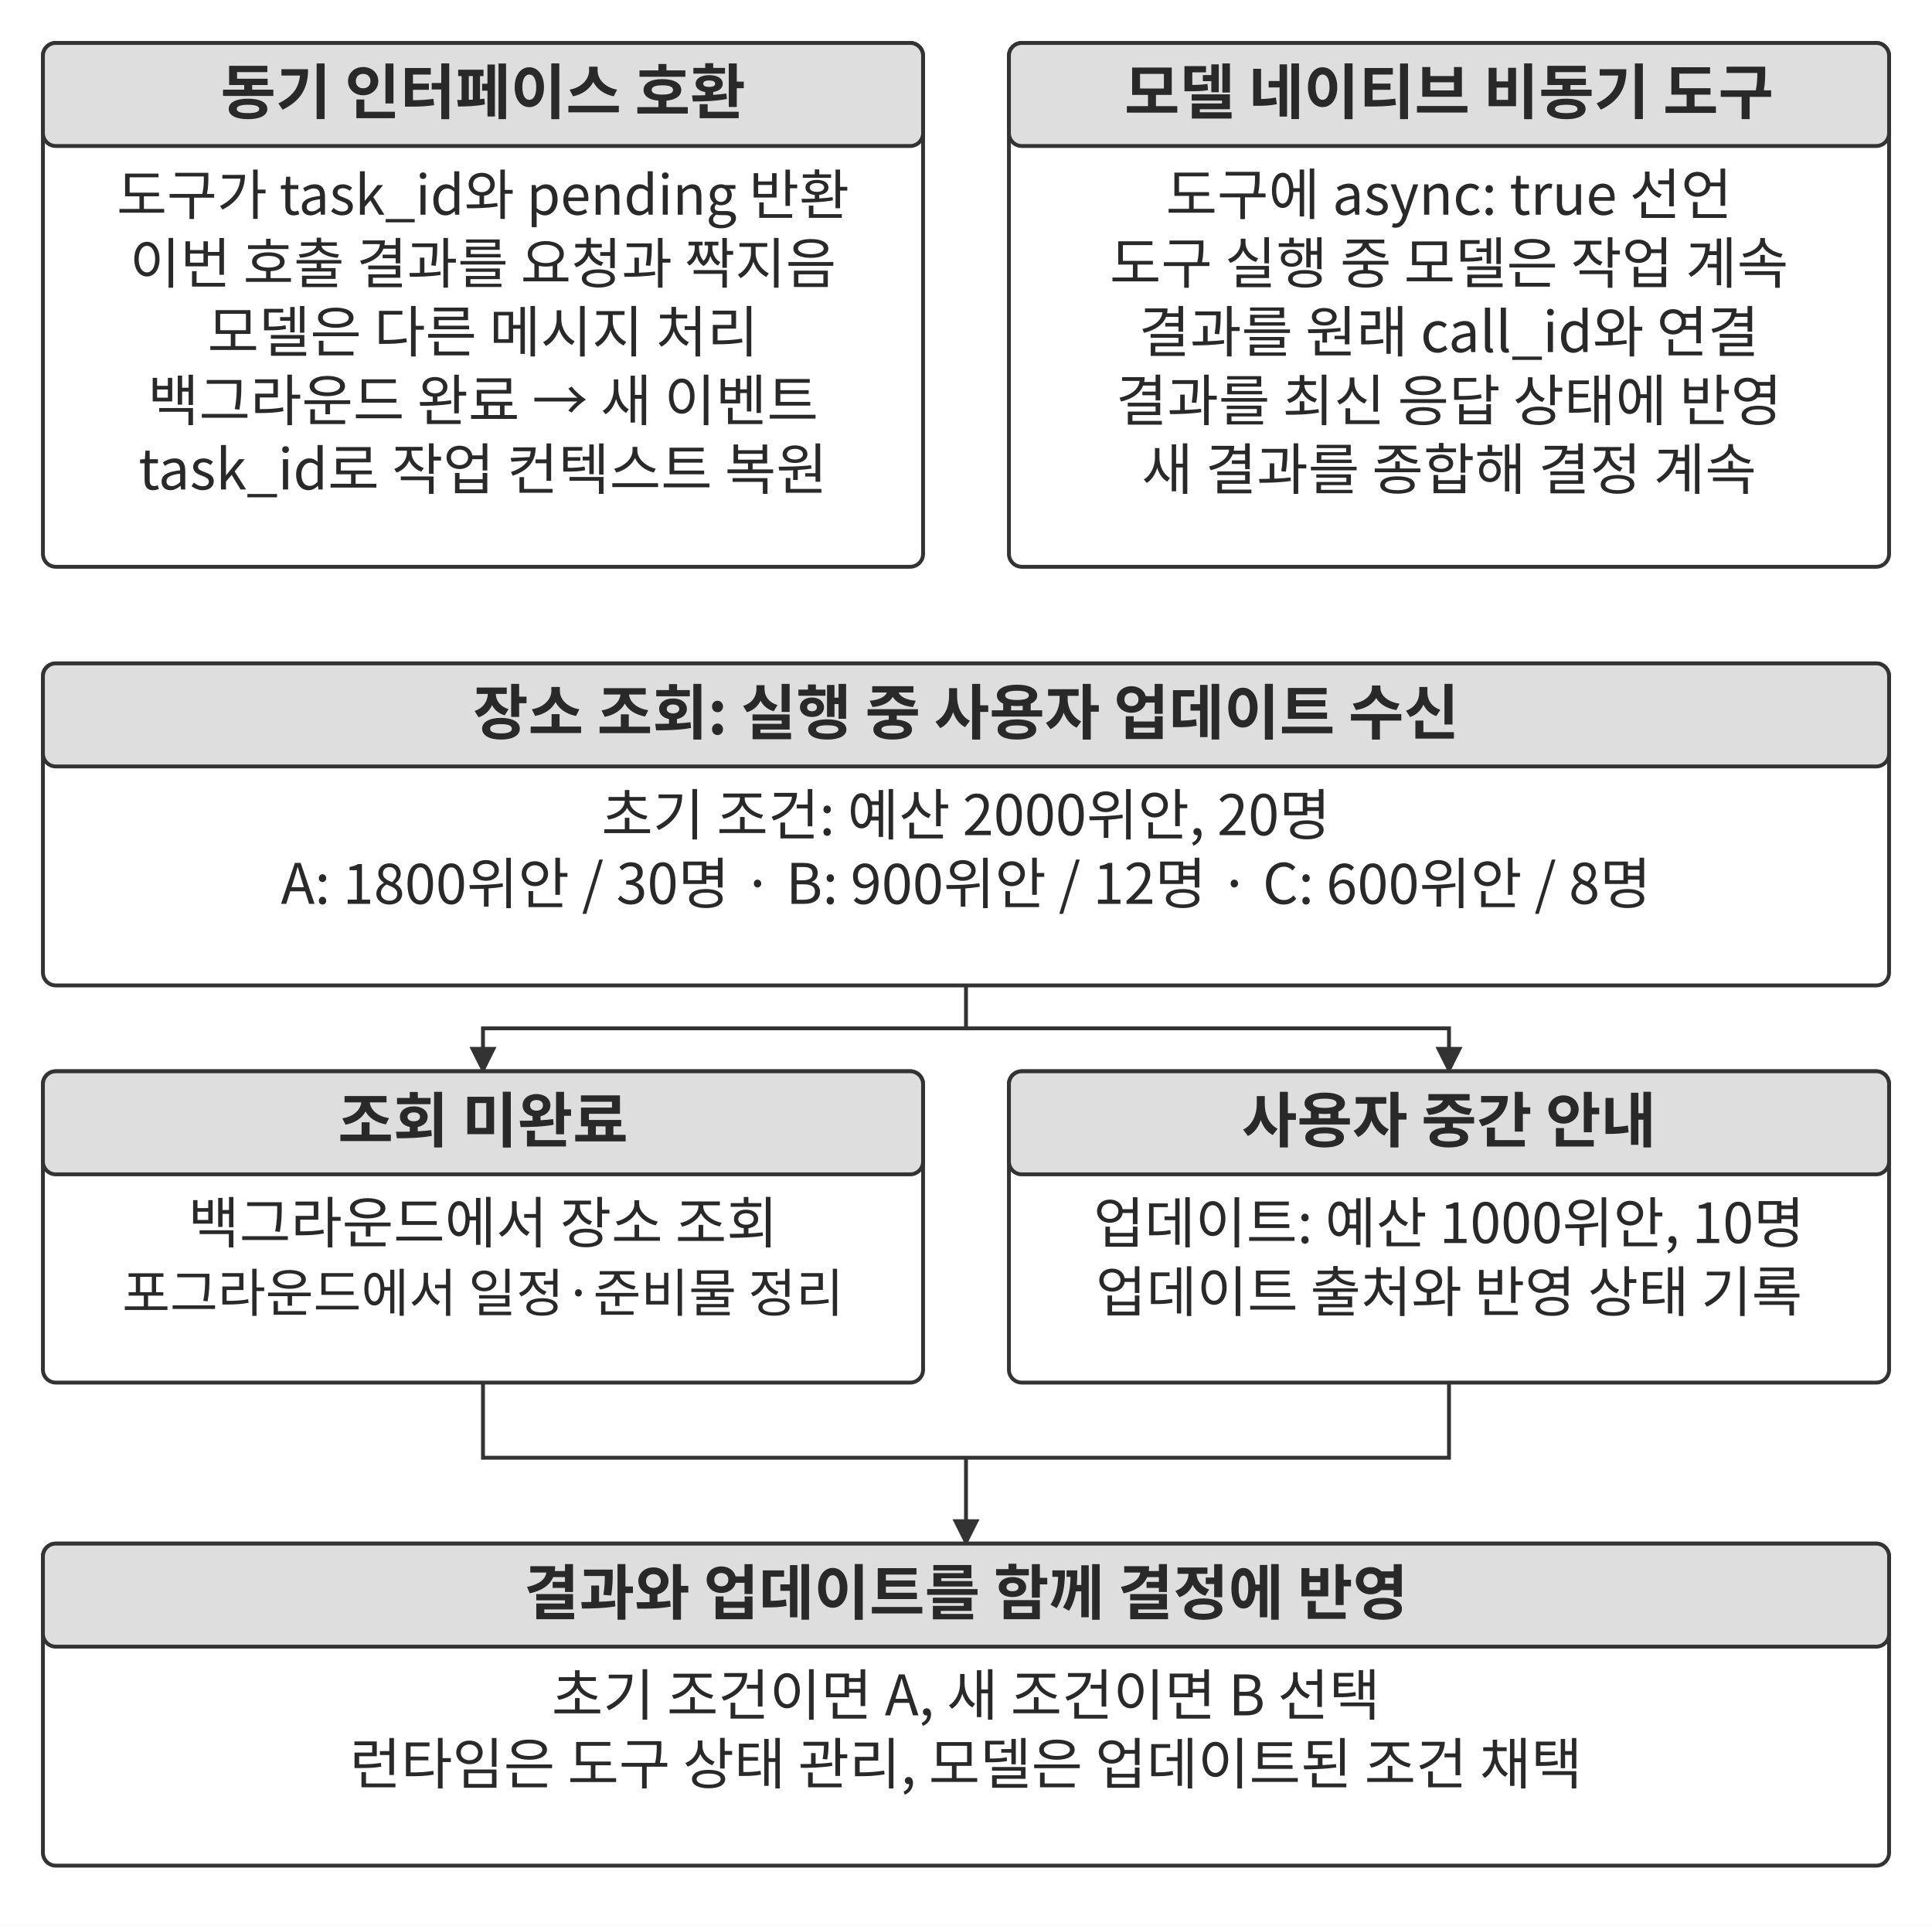
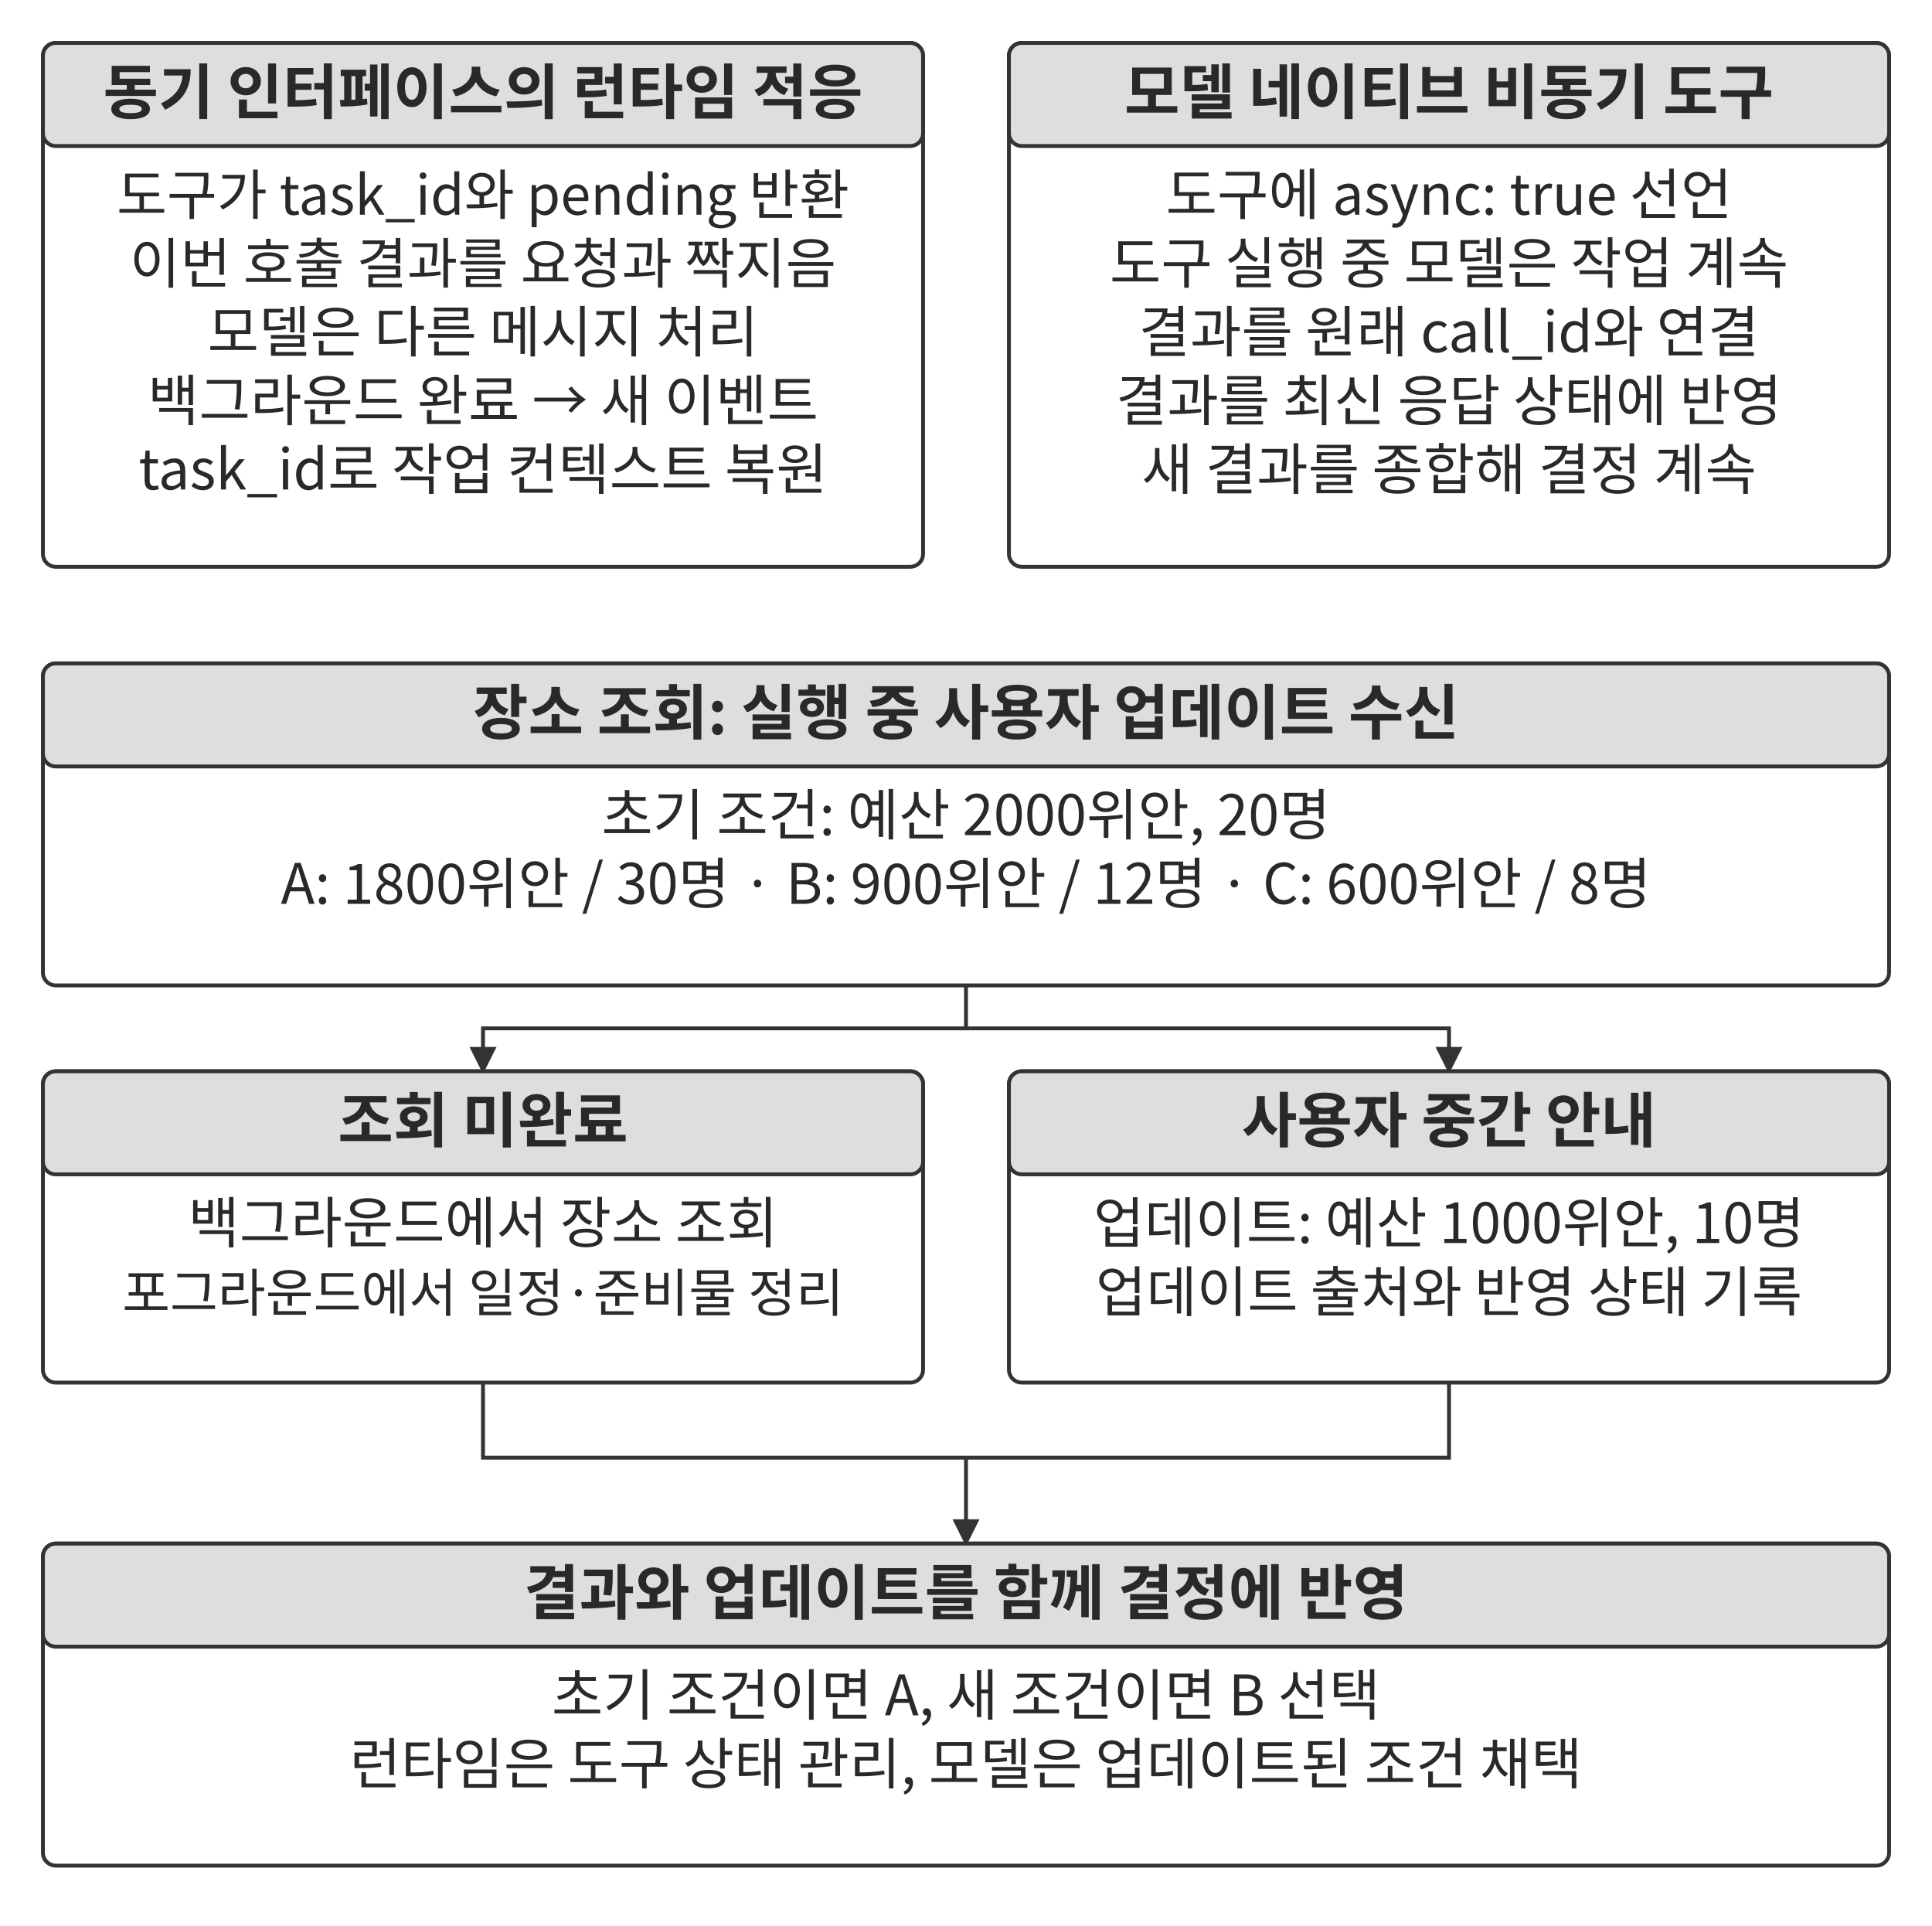
<svg xmlns="http://www.w3.org/2000/svg" width="106.000mm" height="105.647mm" viewBox="0 0 900 897" role="img" aria-labelledby="title desc">
  <defs>
    <marker id="arrow" viewBox="0 0 10 10" refX="9" refY="5" markerWidth="7" markerHeight="7" orient="auto-start-reverse">
      <path d="M0 0 L10 5 L0 10 Z" fill="#333333" />
    </marker>
  </defs>
  <rect width="900" height="897" fill="#ffffff" y="0" />
  <rect x="20" y="20" width="410" height="244" rx="6" fill="#ffffff" stroke="#333333" stroke-width="1.8" />
  <rect x="20" y="20" width="410" height="48" rx="6" fill="#dedede" stroke="#333333" stroke-width="1.8" />
-   <text x="225" y="53" text-anchor="middle" font-family="&quot;Noto Sans CJK KR&quot;, &quot;Source Han Sans KR&quot;, &quot;Apple SD Gothic Neo&quot;, &quot;Malgun Gothic&quot;, sans-serif" font-size="28.0" font-weight="700" fill="#292929">동기 인터페이스 호환</text>
+   <text x="225" y="53" text-anchor="middle" font-family="&quot;Noto Sans CJK KR&quot;, &quot;Source Han Sans KR&quot;, &quot;Apple SD Gothic Neo&quot;, &quot;Malgun Gothic&quot;, sans-serif" font-size="28.0" font-weight="700" fill="#292929">동기 인터페이스의 런타임 적응</text>
  <text x="225" y="100" text-anchor="middle" font-family="&quot;Noto Sans CJK KR&quot;, &quot;Source Han Sans KR&quot;, &quot;Apple SD Gothic Neo&quot;, &quot;Malgun Gothic&quot;, sans-serif" font-size="25.4" font-weight="400" fill="#292929">도구가 task_id와 pending 반환</text>
  <text x="225" y="132" text-anchor="middle" font-family="&quot;Noto Sans CJK KR&quot;, &quot;Source Han Sans KR&quot;, &quot;Apple SD Gothic Neo&quot;, &quot;Malgun Gothic&quot;, sans-serif" font-size="25.6" font-weight="400" fill="#292929">이번 호출 결과를 요청과 짝지음</text>
  <text x="225" y="164" text-anchor="middle" font-family="&quot;Noto Sans CJK KR&quot;, &quot;Source Han Sans KR&quot;, &quot;Apple SD Gothic Neo&quot;, &quot;Malgun Gothic&quot;, sans-serif" font-size="26.0" font-weight="400" fill="#292929">모델은 다른 메시지 처리</text>
  <text x="225" y="196" text-anchor="middle" font-family="&quot;Noto Sans CJK KR&quot;, &quot;Source Han Sans KR&quot;, &quot;Apple SD Gothic Neo&quot;, &quot;Malgun Gothic&quot;, sans-serif" font-size="26.0" font-weight="400" fill="#292929">백그라운드 완료 → 새 이벤트</text>
  <text x="225" y="228" text-anchor="middle" font-family="&quot;Noto Sans CJK KR&quot;, &quot;Source Han Sans KR&quot;, &quot;Apple SD Gothic Neo&quot;, &quot;Malgun Gothic&quot;, sans-serif" font-size="26.0" font-weight="400" fill="#292929">task_id로 작업 컨텍스트 복원</text>
  <rect x="470" y="20" width="410" height="244" rx="6" fill="#ffffff" stroke="#333333" stroke-width="1.8" />
  <rect x="470" y="20" width="410" height="48" rx="6" fill="#dedede" stroke="#333333" stroke-width="1.8" />
  <text x="675" y="53" text-anchor="middle" font-family="&quot;Noto Sans CJK KR&quot;, &quot;Source Han Sans KR&quot;, &quot;Apple SD Gothic Neo&quot;, &quot;Malgun Gothic&quot;, sans-serif" font-size="28.0" font-weight="700" fill="#292929">모델 네이티브 비동기 도구</text>
  <text x="675" y="100" text-anchor="middle" font-family="&quot;Noto Sans CJK KR&quot;, &quot;Source Han Sans KR&quot;, &quot;Apple SD Gothic Neo&quot;, &quot;Malgun Gothic&quot;, sans-serif" font-size="26.0" font-weight="400" fill="#292929">도구에 async: true 선언</text>
  <text x="675" y="132" text-anchor="middle" font-family="&quot;Noto Sans CJK KR&quot;, &quot;Source Han Sans KR&quot;, &quot;Apple SD Gothic Neo&quot;, &quot;Malgun Gothic&quot;, sans-serif" font-size="26.0" font-weight="400" fill="#292929">도구 실행 중 모델은 작업 계속</text>
  <text x="675" y="164" text-anchor="middle" font-family="&quot;Noto Sans CJK KR&quot;, &quot;Source Han Sans KR&quot;, &quot;Apple SD Gothic Neo&quot;, &quot;Malgun Gothic&quot;, sans-serif" font-size="26.0" font-weight="400" fill="#292929">결과를 원래 call_id와 연결</text>
  <text x="675" y="196" text-anchor="middle" font-family="&quot;Noto Sans CJK KR&quot;, &quot;Source Han Sans KR&quot;, &quot;Apple SD Gothic Neo&quot;, &quot;Malgun Gothic&quot;, sans-serif" font-size="26.0" font-weight="400" fill="#292929">결과를 최신 응답 상태에 반영</text>
  <text x="675" y="228" text-anchor="middle" font-family="&quot;Noto Sans CJK KR&quot;, &quot;Source Han Sans KR&quot;, &quot;Apple SD Gothic Neo&quot;, &quot;Malgun Gothic&quot;, sans-serif" font-size="26.0" font-weight="400" fill="#292929">새 결과를 종합해 결정 계속</text>
  <rect x="20" y="309" width="860" height="150" rx="6" fill="#ffffff" stroke="#333333" stroke-width="1.8" />
  <rect x="20" y="309" width="860" height="48" rx="6" fill="#dedede" stroke="#333333" stroke-width="1.8" />
  <text x="450" y="342" text-anchor="middle" font-family="&quot;Noto Sans CJK KR&quot;, &quot;Source Han Sans KR&quot;, &quot;Apple SD Gothic Neo&quot;, &quot;Malgun Gothic&quot;, sans-serif" font-size="28.0" font-weight="700" fill="#292929">장소 조회: 실행 중 사용자 업데이트 수신</text>
  <text x="450" y="389" text-anchor="middle" font-family="&quot;Noto Sans CJK KR&quot;, &quot;Source Han Sans KR&quot;, &quot;Apple SD Gothic Neo&quot;, &quot;Malgun Gothic&quot;, sans-serif" font-size="26.0" font-weight="400" fill="#292929">초기 조건: 예산 2000위안, 20명</text>
  <text x="450" y="421" text-anchor="middle" font-family="&quot;Noto Sans CJK KR&quot;, &quot;Source Han Sans KR&quot;, &quot;Apple SD Gothic Neo&quot;, &quot;Malgun Gothic&quot;, sans-serif" font-size="26.0" font-weight="400" fill="#292929">A: 1800위안 / 30명 · B: 900위안 / 12명 · C: 600위안 / 8명</text>
  <path d="M450 459 L450 479 L225 479 L225 499" fill="none" stroke="#333333" stroke-width="1.8" marker-end="url(#arrow)" />
  <path d="M450 479 L675 479 L675 499" fill="none" stroke="#333333" stroke-width="1.8" marker-end="url(#arrow)" />
  <rect x="20" y="499" width="410" height="145" rx="6" fill="#ffffff" stroke="#333333" stroke-width="1.8" />
  <rect x="20" y="499" width="410" height="48" rx="6" fill="#dedede" stroke="#333333" stroke-width="1.8" />
  <text x="225" y="532" text-anchor="middle" font-family="&quot;Noto Sans CJK KR&quot;, &quot;Source Han Sans KR&quot;, &quot;Apple SD Gothic Neo&quot;, &quot;Malgun Gothic&quot;, sans-serif" font-size="28.0" font-weight="700" fill="#292929">조회 미완료</text>
  <text x="225" y="579" text-anchor="middle" font-family="&quot;Noto Sans CJK KR&quot;, &quot;Source Han Sans KR&quot;, &quot;Apple SD Gothic Neo&quot;, &quot;Malgun Gothic&quot;, sans-serif" font-size="26.0" font-weight="400" fill="#292929">백그라운드에서 장소 조회</text>
  <text x="225" y="611" text-anchor="middle" font-family="&quot;Noto Sans CJK KR&quot;, &quot;Source Han Sans KR&quot;, &quot;Apple SD Gothic Neo&quot;, &quot;Malgun Gothic&quot;, sans-serif" font-size="24.2" font-weight="400" fill="#292929">포그라운드에서 일정·준비물 정리</text>
  <rect x="470" y="499" width="410" height="145" rx="6" fill="#ffffff" stroke="#333333" stroke-width="1.8" />
  <rect x="470" y="499" width="410" height="48" rx="6" fill="#dedede" stroke="#333333" stroke-width="1.8" />
  <text x="675" y="532" text-anchor="middle" font-family="&quot;Noto Sans CJK KR&quot;, &quot;Source Han Sans KR&quot;, &quot;Apple SD Gothic Neo&quot;, &quot;Malgun Gothic&quot;, sans-serif" font-size="28.0" font-weight="700" fill="#292929">사용자 중간 안내</text>
  <text x="675" y="579" text-anchor="middle" font-family="&quot;Noto Sans CJK KR&quot;, &quot;Source Han Sans KR&quot;, &quot;Apple SD Gothic Neo&quot;, &quot;Malgun Gothic&quot;, sans-serif" font-size="25.8" font-weight="400" fill="#292929">업데이트: 예산 1000위안, 10명</text>
  <text x="675" y="611" text-anchor="middle" font-family="&quot;Noto Sans CJK KR&quot;, &quot;Source Han Sans KR&quot;, &quot;Apple SD Gothic Neo&quot;, &quot;Malgun Gothic&quot;, sans-serif" font-size="25.6" font-weight="400" fill="#292929">업데이트 출처와 반영 상태 기록</text>
  <path d="M225 644 L225 679 L675 679 L675 644" fill="none" stroke="#333333" stroke-width="1.8" />
  <path d="M450 679 L450 719" fill="none" stroke="#333333" stroke-width="1.8" marker-end="url(#arrow)" />
  <rect x="20" y="719" width="860" height="150" rx="6" fill="#ffffff" stroke="#333333" stroke-width="1.8" />
  <rect x="20" y="719" width="860" height="48" rx="6" fill="#dedede" stroke="#333333" stroke-width="1.8" />
  <text x="450" y="752" text-anchor="middle" font-family="&quot;Noto Sans CJK KR&quot;, &quot;Source Han Sans KR&quot;, &quot;Apple SD Gothic Neo&quot;, &quot;Malgun Gothic&quot;, sans-serif" font-size="28.0" font-weight="700" fill="#292929">결과와 업데이트를 함께 결정에 반영</text>
  <text x="450" y="799" text-anchor="middle" font-family="&quot;Noto Sans CJK KR&quot;, &quot;Source Han Sans KR&quot;, &quot;Apple SD Gothic Neo&quot;, &quot;Malgun Gothic&quot;, sans-serif" font-size="26.0" font-weight="400" fill="#292929">초기 조건이면 A, 새 조건이면 B 선택</text>
  <text x="450" y="831" text-anchor="middle" font-family="&quot;Noto Sans CJK KR&quot;, &quot;Source Han Sans KR&quot;, &quot;Apple SD Gothic Neo&quot;, &quot;Malgun Gothic&quot;, sans-serif" font-size="26.0" font-weight="400" fill="#292929">런타임은 도구 상태 관리, 모델은 업데이트된 조건 채택</text>
  <defs />
</svg>
